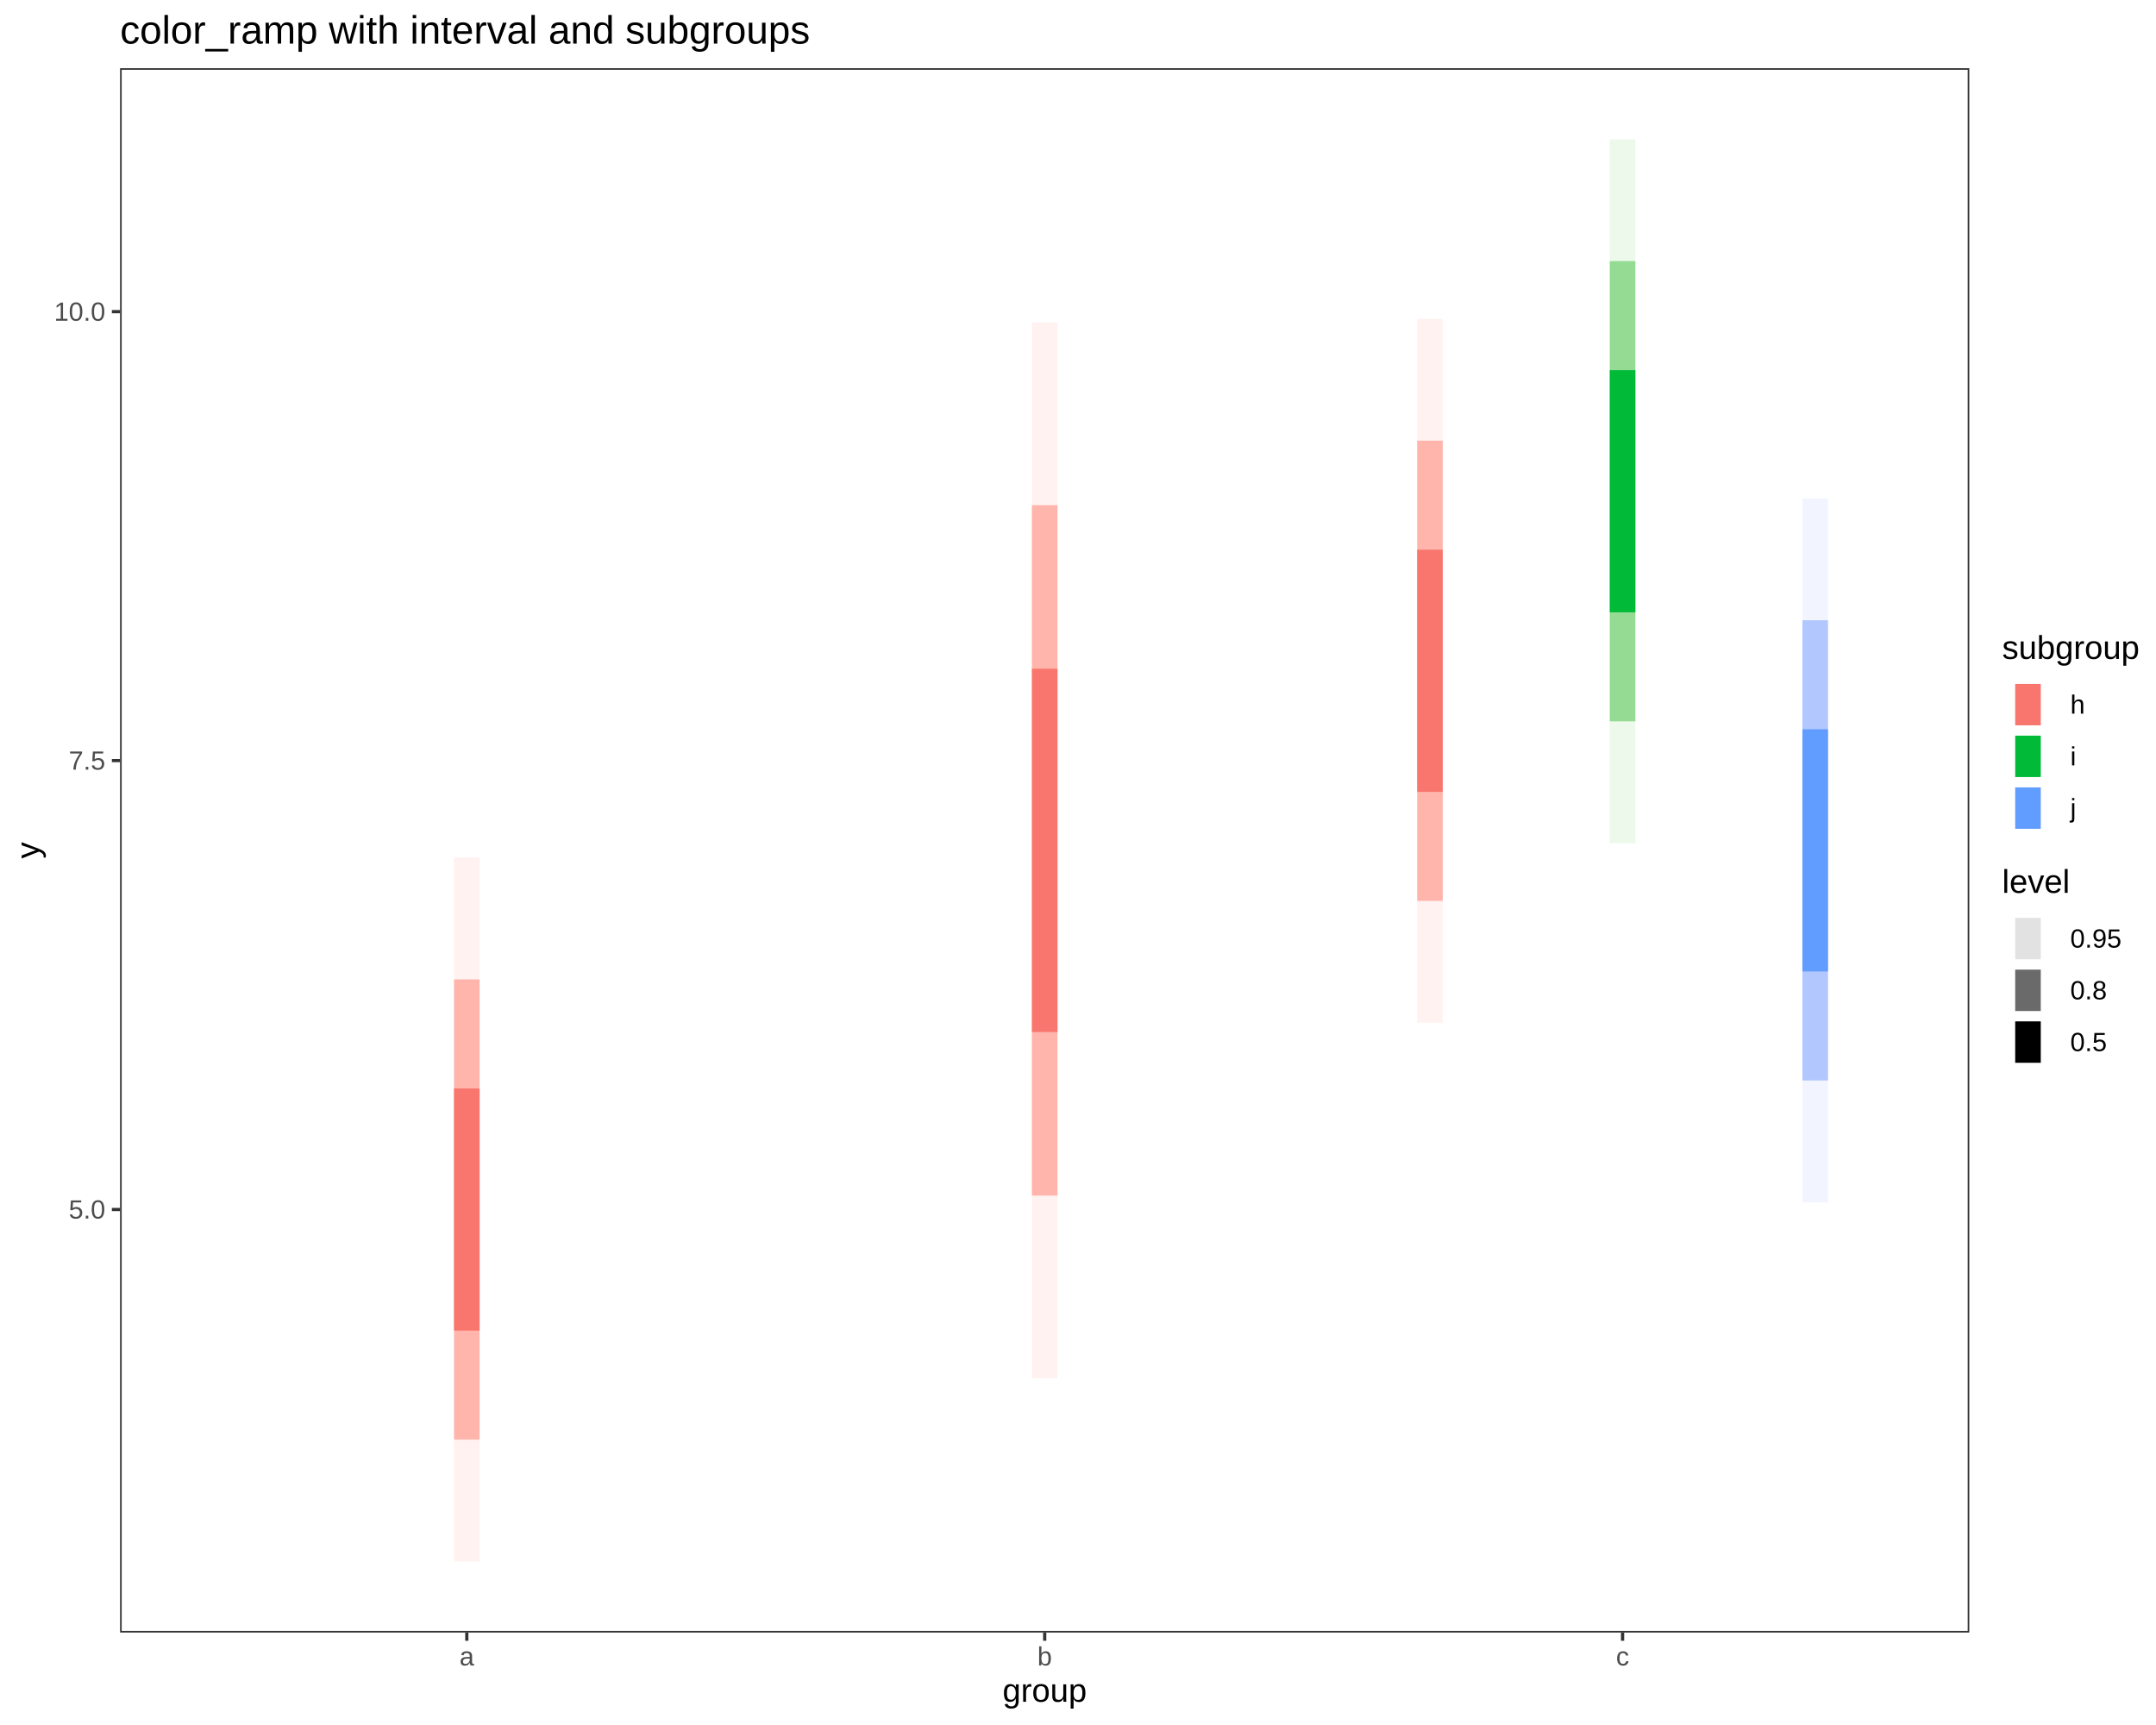
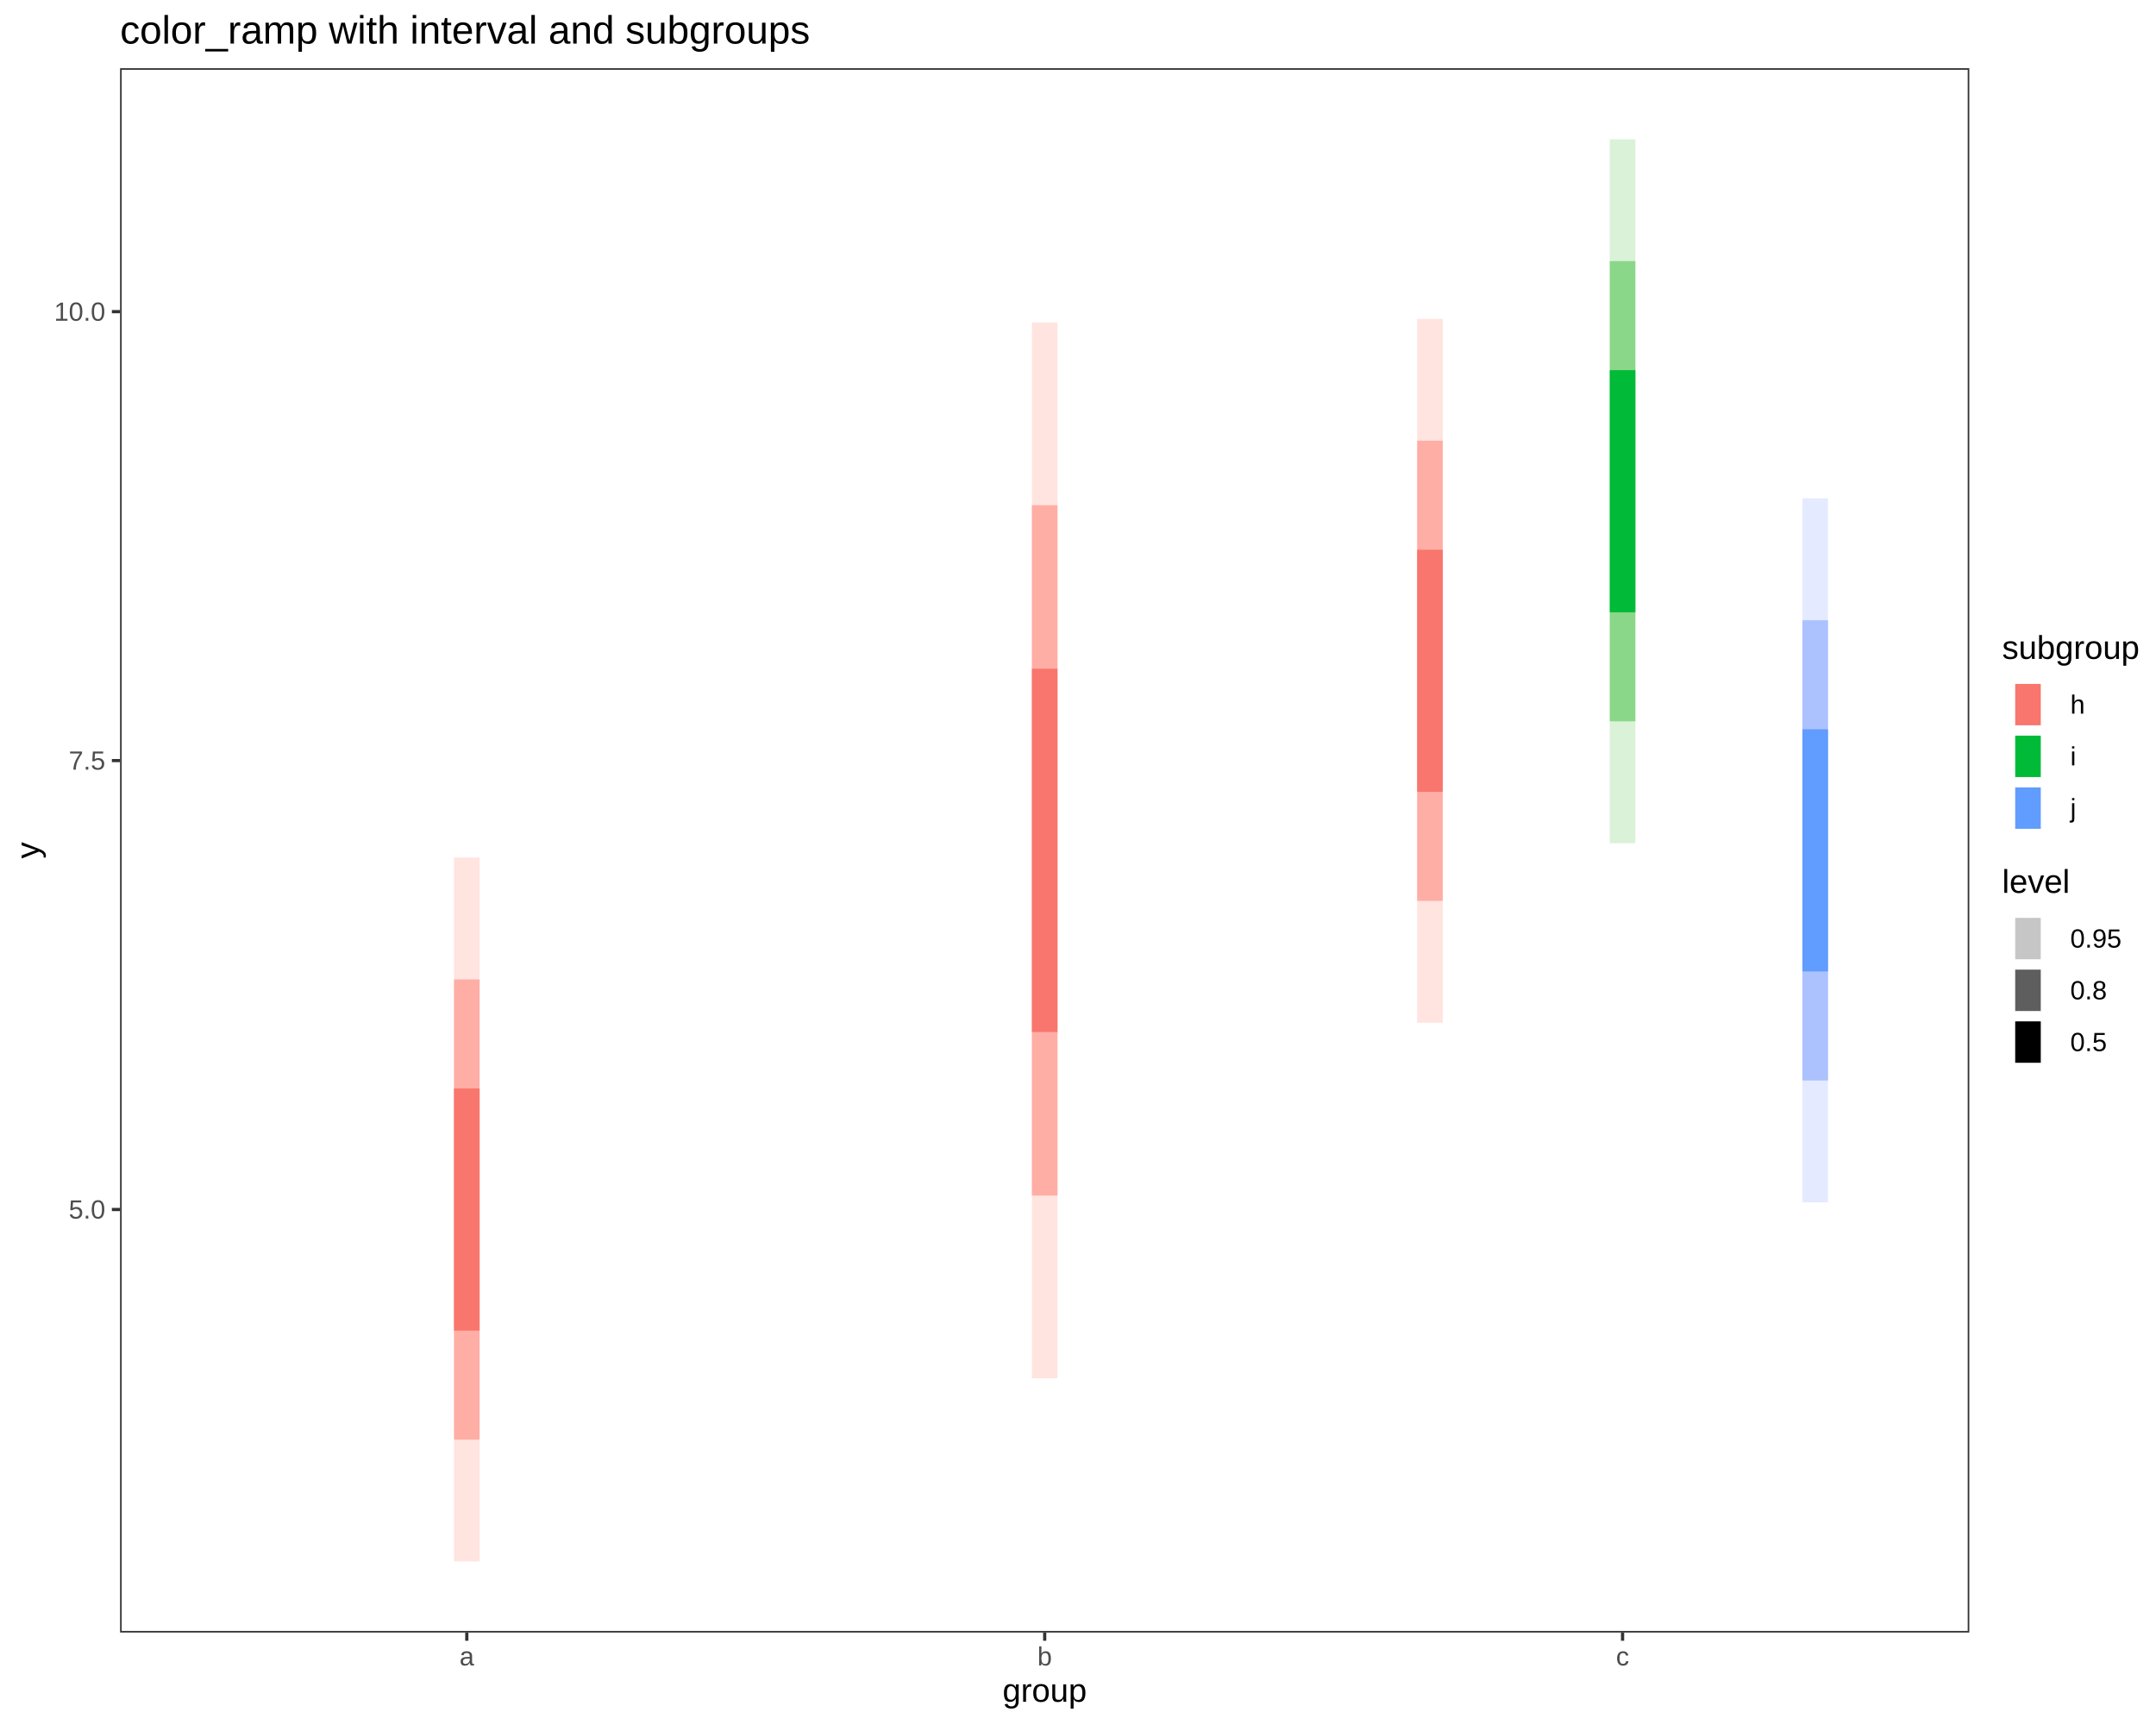
<svg xmlns="http://www.w3.org/2000/svg" viewBox="0 0 720.00 576.00">
  <defs>
    <style type="text/css">
    line, polyline, polygon, path, rect, circle {
      fill: none;
      stroke: #000000;
      stroke-linecap: round;
      stroke-linejoin: round;
      stroke-miterlimit: 10.00;
    }
  </style>
  </defs>
  <rect width="100%" height="100%" style="stroke: none; fill: #FFFFFF;" />
  <rect x="0.00" y="0.00" width="720.00" height="576.00" style="stroke-width: 1.07; stroke: #FFFFFF; fill: #FFFFFF;" />
  <defs>
    <clipPath id="cpNDAuMTB8NjU3LjY2fDU0NS4xM3wyMi43Nw==">
      <rect x="40.10" y="22.77" width="617.55" height="522.36" />
    </clipPath>
  </defs>
  <rect x="40.10" y="22.77" width="617.55" height="522.36" style="stroke-width: 1.07; stroke: none; fill: #FFFFFF;" clip-path="url(#cpNDAuMTB8NjU3LjY2fDU0NS4xM3wyMi43Nw==)" />
-   <line x1="348.88" y1="460.23" x2="348.88" y2="107.67" style="stroke-width: 8.54; stroke: #FFF2F0; stroke-linecap: butt;" clip-path="url(#cpNDAuMTB8NjU3LjY2fDU0NS4xM3wyMi43Nw==)" />
-   <line x1="155.89" y1="521.39" x2="155.89" y2="286.35" style="stroke-width: 8.54; stroke: #FFF2F0; stroke-linecap: butt;" clip-path="url(#cpNDAuMTB8NjU3LjY2fDU0NS4xM3wyMi43Nw==)" />
-   <line x1="477.54" y1="341.51" x2="477.54" y2="106.47" style="stroke-width: 8.54; stroke: #FFF2F0; stroke-linecap: butt;" clip-path="url(#cpNDAuMTB8NjU3LjY2fDU0NS4xM3wyMi43Nw==)" />
-   <line x1="541.86" y1="281.55" x2="541.86" y2="46.52" style="stroke-width: 8.54; stroke: #ECF9EB; stroke-linecap: butt;" clip-path="url(#cpNDAuMTB8NjU3LjY2fDU0NS4xM3wyMi43Nw==)" />
-   <line x1="606.19" y1="401.47" x2="606.19" y2="166.43" style="stroke-width: 8.54; stroke: #F2F5FF; stroke-linecap: butt;" clip-path="url(#cpNDAuMTB8NjU3LjY2fDU0NS4xM3wyMi43Nw==)" />
-   <line x1="348.88" y1="399.21" x2="348.88" y2="168.69" style="stroke-width: 8.54; stroke: #FFB5AC; stroke-linecap: butt;" clip-path="url(#cpNDAuMTB8NjU3LjY2fDU0NS4xM3wyMi43Nw==)" />
-   <line x1="155.89" y1="480.71" x2="155.89" y2="327.03" style="stroke-width: 8.54; stroke: #FFB5AC; stroke-linecap: butt;" clip-path="url(#cpNDAuMTB8NjU3LjY2fDU0NS4xM3wyMi43Nw==)" />
-   <line x1="477.54" y1="300.83" x2="477.54" y2="147.15" style="stroke-width: 8.54; stroke: #FFB5AC; stroke-linecap: butt;" clip-path="url(#cpNDAuMTB8NjU3LjY2fDU0NS4xM3wyMi43Nw==)" />
-   <line x1="541.86" y1="240.87" x2="541.86" y2="87.19" style="stroke-width: 8.54; stroke: #95DB93; stroke-linecap: butt;" clip-path="url(#cpNDAuMTB8NjU3LjY2fDU0NS4xM3wyMi43Nw==)" />
-   <line x1="606.19" y1="360.79" x2="606.19" y2="207.11" style="stroke-width: 8.54; stroke: #B3C7FF; stroke-linecap: butt;" clip-path="url(#cpNDAuMTB8NjU3LjY2fDU0NS4xM3wyMi43Nw==)" />
+   <line x1="348.88" y1="460.23" x2="348.88" y2="107.67" style="stroke-width: 8.54; stroke: #FFE4E0; stroke-linecap: butt;" clip-path="url(#cpNDAuMTB8NjU3LjY2fDU0NS4xM3wyMi43Nw==)" />
+   <line x1="155.89" y1="521.39" x2="155.89" y2="286.35" style="stroke-width: 8.54; stroke: #FFE4E0; stroke-linecap: butt;" clip-path="url(#cpNDAuMTB8NjU3LjY2fDU0NS4xM3wyMi43Nw==)" />
+   <line x1="477.54" y1="341.51" x2="477.54" y2="106.47" style="stroke-width: 8.54; stroke: #FFE4E0; stroke-linecap: butt;" clip-path="url(#cpNDAuMTB8NjU3LjY2fDU0NS4xM3wyMi43Nw==)" />
+   <line x1="541.86" y1="281.55" x2="541.86" y2="46.52" style="stroke-width: 8.54; stroke: #DAF2D7; stroke-linecap: butt;" clip-path="url(#cpNDAuMTB8NjU3LjY2fDU0NS4xM3wyMi43Nw==)" />
+   <line x1="606.19" y1="401.47" x2="606.19" y2="166.43" style="stroke-width: 8.54; stroke: #E4EAFF; stroke-linecap: butt;" clip-path="url(#cpNDAuMTB8NjU3LjY2fDU0NS4xM3wyMi43Nw==)" />
+   <line x1="348.88" y1="399.21" x2="348.88" y2="168.69" style="stroke-width: 8.54; stroke: #FFAEA5; stroke-linecap: butt;" clip-path="url(#cpNDAuMTB8NjU3LjY2fDU0NS4xM3wyMi43Nw==)" />
+   <line x1="155.89" y1="480.71" x2="155.89" y2="327.03" style="stroke-width: 8.54; stroke: #FFAEA5; stroke-linecap: butt;" clip-path="url(#cpNDAuMTB8NjU3LjY2fDU0NS4xM3wyMi43Nw==)" />
+   <line x1="477.54" y1="300.83" x2="477.54" y2="147.15" style="stroke-width: 8.54; stroke: #FFAEA5; stroke-linecap: butt;" clip-path="url(#cpNDAuMTB8NjU3LjY2fDU0NS4xM3wyMi43Nw==)" />
+   <line x1="541.86" y1="240.87" x2="541.86" y2="87.19" style="stroke-width: 8.54; stroke: #8BD789; stroke-linecap: butt;" clip-path="url(#cpNDAuMTB8NjU3LjY2fDU0NS4xM3wyMi43Nw==)" />
+   <line x1="606.19" y1="360.79" x2="606.19" y2="207.11" style="stroke-width: 8.54; stroke: #ABC2FF; stroke-linecap: butt;" clip-path="url(#cpNDAuMTB8NjU3LjY2fDU0NS4xM3wyMi43Nw==)" />
  <line x1="348.88" y1="344.61" x2="348.88" y2="223.29" style="stroke-width: 8.54; stroke: #F8766D; stroke-linecap: butt;" clip-path="url(#cpNDAuMTB8NjU3LjY2fDU0NS4xM3wyMi43Nw==)" />
  <line x1="541.86" y1="204.47" x2="541.86" y2="123.59" style="stroke-width: 8.54; stroke: #00BA38; stroke-linecap: butt;" clip-path="url(#cpNDAuMTB8NjU3LjY2fDU0NS4xM3wyMi43Nw==)" />
  <line x1="477.54" y1="264.43" x2="477.54" y2="183.55" style="stroke-width: 8.54; stroke: #F8766D; stroke-linecap: butt;" clip-path="url(#cpNDAuMTB8NjU3LjY2fDU0NS4xM3wyMi43Nw==)" />
  <line x1="155.89" y1="444.31" x2="155.89" y2="363.43" style="stroke-width: 8.54; stroke: #F8766D; stroke-linecap: butt;" clip-path="url(#cpNDAuMTB8NjU3LjY2fDU0NS4xM3wyMi43Nw==)" />
  <line x1="606.19" y1="324.39" x2="606.19" y2="243.51" style="stroke-width: 8.54; stroke: #619CFF; stroke-linecap: butt;" clip-path="url(#cpNDAuMTB8NjU3LjY2fDU0NS4xM3wyMi43Nw==)" />
  <rect x="40.10" y="22.77" width="617.55" height="522.36" style="stroke-width: 1.07; stroke: #333333;" clip-path="url(#cpNDAuMTB8NjU3LjY2fDU0NS4xM3wyMi43Nw==)" />
  <defs>
    <clipPath id="cpMC4wMHw3MjAuMDB8NTc2LjAwfDAuMDA=">
      <rect x="0.00" y="0.00" width="720.00" height="576.00" />
    </clipPath>
  </defs>
  <g clip-path="url(#cpMC4wMHw3MjAuMDB8NTc2LjAwfDAuMDA=)">
    <text x="22.95" y="406.89" style="font-size: 8.80px; fill: #4D4D4D; font-family: Liberation Sans;" textLength="12.22px" lengthAdjust="spacingAndGlyphs">5.0</text>
  </g>
  <g clip-path="url(#cpMC4wMHw3MjAuMDB8NTc2LjAwfDAuMDA=)">
    <text x="22.95" y="256.99" style="font-size: 8.80px; fill: #4D4D4D; font-family: Liberation Sans;" textLength="12.22px" lengthAdjust="spacingAndGlyphs">7.5</text>
  </g>
  <g clip-path="url(#cpMC4wMHw3MjAuMDB8NTc2LjAwfDAuMDA=)">
    <text x="18.06" y="107.10" style="font-size: 8.80px; fill: #4D4D4D; font-family: Liberation Sans;" textLength="17.11px" lengthAdjust="spacingAndGlyphs">10.0</text>
  </g>
  <polyline points="37.36,403.87 40.10,403.87 " style="stroke-width: 1.07; stroke: #333333; stroke-linecap: butt;" clip-path="url(#cpMC4wMHw3MjAuMDB8NTc2LjAwfDAuMDA=)" />
  <polyline points="37.36,253.97 40.10,253.97 " style="stroke-width: 1.07; stroke: #333333; stroke-linecap: butt;" clip-path="url(#cpMC4wMHw3MjAuMDB8NTc2LjAwfDAuMDA=)" />
  <polyline points="37.36,104.07 40.10,104.07 " style="stroke-width: 1.07; stroke: #333333; stroke-linecap: butt;" clip-path="url(#cpMC4wMHw3MjAuMDB8NTc2LjAwfDAuMDA=)" />
  <polyline points="155.89,547.87 155.89,545.13 " style="stroke-width: 1.07; stroke: #333333; stroke-linecap: butt;" clip-path="url(#cpMC4wMHw3MjAuMDB8NTc2LjAwfDAuMDA=)" />
  <polyline points="348.88,547.87 348.88,545.13 " style="stroke-width: 1.07; stroke: #333333; stroke-linecap: butt;" clip-path="url(#cpMC4wMHw3MjAuMDB8NTc2LjAwfDAuMDA=)" />
  <polyline points="541.86,547.87 541.86,545.13 " style="stroke-width: 1.07; stroke: #333333; stroke-linecap: butt;" clip-path="url(#cpMC4wMHw3MjAuMDB8NTc2LjAwfDAuMDA=)" />
  <g clip-path="url(#cpMC4wMHw3MjAuMDB8NTc2LjAwfDAuMDA=)">
    <text x="153.45" y="556.11" style="font-size: 8.80px; fill: #4D4D4D; font-family: Liberation Sans;" textLength="4.89px" lengthAdjust="spacingAndGlyphs">a</text>
  </g>
  <g clip-path="url(#cpMC4wMHw3MjAuMDB8NTc2LjAwfDAuMDA=)">
    <text x="346.43" y="556.11" style="font-size: 8.80px; fill: #4D4D4D; font-family: Liberation Sans;" textLength="4.89px" lengthAdjust="spacingAndGlyphs">b</text>
  </g>
  <g clip-path="url(#cpMC4wMHw3MjAuMDB8NTc2LjAwfDAuMDA=)">
    <text x="539.66" y="556.11" style="font-size: 8.80px; fill: #4D4D4D; font-family: Liberation Sans;" textLength="4.41px" lengthAdjust="spacingAndGlyphs">c</text>
  </g>
  <g clip-path="url(#cpMC4wMHw3MjAuMDB8NTc2LjAwfDAuMDA=)">
    <text x="334.80" y="568.24" style="font-size: 11.00px; font-family: Liberation Sans;" textLength="28.16px" lengthAdjust="spacingAndGlyphs">group</text>
  </g>
  <g clip-path="url(#cpMC4wMHw3MjAuMDB8NTc2LjAwfDAuMDA=)">
    <text transform="translate(13.04,286.70) rotate(-90)" style="font-size: 11.00px; font-family: Liberation Sans;" textLength="5.50px" lengthAdjust="spacingAndGlyphs">y</text>
  </g>
  <rect x="668.61" y="211.31" width="45.91" height="67.16" style="stroke-width: 1.07; stroke: none; fill: #FFFFFF;" clip-path="url(#cpMC4wMHw3MjAuMDB8NTc2LjAwfDAuMDA=)" />
  <g clip-path="url(#cpMC4wMHw3MjAuMDB8NTc2LjAwfDAuMDA=)">
    <text x="668.61" y="220.01" style="font-size: 11.00px; font-family: Liberation Sans;" textLength="45.91px" lengthAdjust="spacingAndGlyphs">subgroup</text>
  </g>
  <rect x="668.61" y="226.63" width="17.28" height="17.28" style="stroke-width: 1.07; stroke: none; fill: #FFFFFF;" clip-path="url(#cpMC4wMHw3MjAuMDB8NTc2LjAwfDAuMDA=)" />
  <line x1="677.25" y1="242.18" x2="677.25" y2="228.36" style="stroke-width: 8.54; stroke: #F8766D; stroke-linecap: butt;" clip-path="url(#cpMC4wMHw3MjAuMDB8NTc2LjAwfDAuMDA=)" />
  <rect x="668.61" y="243.91" width="17.28" height="17.28" style="stroke-width: 1.07; stroke: none; fill: #FFFFFF;" clip-path="url(#cpMC4wMHw3MjAuMDB8NTc2LjAwfDAuMDA=)" />
  <line x1="677.25" y1="259.46" x2="677.25" y2="245.64" style="stroke-width: 8.54; stroke: #00BA38; stroke-linecap: butt;" clip-path="url(#cpMC4wMHw3MjAuMDB8NTc2LjAwfDAuMDA=)" />
  <rect x="668.61" y="261.19" width="17.28" height="17.28" style="stroke-width: 1.07; stroke: none; fill: #FFFFFF;" clip-path="url(#cpMC4wMHw3MjAuMDB8NTc2LjAwfDAuMDA=)" />
  <line x1="677.25" y1="276.74" x2="677.25" y2="262.92" style="stroke-width: 8.54; stroke: #619CFF; stroke-linecap: butt;" clip-path="url(#cpMC4wMHw3MjAuMDB8NTc2LjAwfDAuMDA=)" />
  <g clip-path="url(#cpMC4wMHw3MjAuMDB8NTc2LjAwfDAuMDA=)">
    <text x="691.37" y="238.29" style="font-size: 8.80px; font-family: Liberation Sans;" textLength="4.89px" lengthAdjust="spacingAndGlyphs">h</text>
  </g>
  <g clip-path="url(#cpMC4wMHw3MjAuMDB8NTc2LjAwfDAuMDA=)">
    <text x="691.37" y="255.57" style="font-size: 8.80px; font-family: Liberation Sans;" textLength="1.95px" lengthAdjust="spacingAndGlyphs">i</text>
  </g>
  <g clip-path="url(#cpMC4wMHw3MjAuMDB8NTc2LjAwfDAuMDA=)">
    <text x="691.37" y="272.85" style="font-size: 8.80px; font-family: Liberation Sans;" textLength="1.95px" lengthAdjust="spacingAndGlyphs">j</text>
  </g>
  <rect x="668.61" y="289.43" width="39.87" height="67.16" style="stroke-width: 1.07; stroke: none; fill: #FFFFFF;" clip-path="url(#cpMC4wMHw3MjAuMDB8NTc2LjAwfDAuMDA=)" />
  <g clip-path="url(#cpMC4wMHw3MjAuMDB8NTc2LjAwfDAuMDA=)">
    <text x="668.61" y="298.13" style="font-size: 11.00px; font-family: Liberation Sans;" textLength="22.62px" lengthAdjust="spacingAndGlyphs">level</text>
  </g>
  <rect x="668.61" y="304.75" width="17.28" height="17.28" style="stroke-width: 1.07; stroke: none; fill: #FFFFFF;" clip-path="url(#cpMC4wMHw3MjAuMDB8NTc2LjAwfDAuMDA=)" />
-   <line x1="677.25" y1="320.31" x2="677.25" y2="306.48" style="stroke-width: 8.54; stroke: #E2E2E2; stroke-linecap: butt;" clip-path="url(#cpMC4wMHw3MjAuMDB8NTc2LjAwfDAuMDA=)" />
+   <line x1="677.25" y1="320.31" x2="677.25" y2="306.48" style="stroke-width: 8.54; stroke: #C6C6C6; stroke-linecap: butt;" clip-path="url(#cpMC4wMHw3MjAuMDB8NTc2LjAwfDAuMDA=)" />
  <rect x="668.61" y="322.03" width="17.28" height="17.28" style="stroke-width: 1.07; stroke: none; fill: #FFFFFF;" clip-path="url(#cpMC4wMHw3MjAuMDB8NTc2LjAwfDAuMDA=)" />
-   <line x1="677.25" y1="337.59" x2="677.25" y2="323.76" style="stroke-width: 8.54; stroke: #6A6A6A; stroke-linecap: butt;" clip-path="url(#cpMC4wMHw3MjAuMDB8NTc2LjAwfDAuMDA=)" />
+   <line x1="677.25" y1="337.59" x2="677.25" y2="323.76" style="stroke-width: 8.54; stroke: #5E5E5E; stroke-linecap: butt;" clip-path="url(#cpMC4wMHw3MjAuMDB8NTc2LjAwfDAuMDA=)" />
  <rect x="668.61" y="339.31" width="17.28" height="17.28" style="stroke-width: 1.07; stroke: none; fill: #FFFFFF;" clip-path="url(#cpMC4wMHw3MjAuMDB8NTc2LjAwfDAuMDA=)" />
  <line x1="677.25" y1="354.87" x2="677.25" y2="341.04" style="stroke-width: 8.54; stroke-linecap: butt;" clip-path="url(#cpMC4wMHw3MjAuMDB8NTc2LjAwfDAuMDA=)" />
  <g clip-path="url(#cpMC4wMHw3MjAuMDB8NTc2LjAwfDAuMDA=)">
    <text x="691.37" y="316.42" style="font-size: 8.80px; font-family: Liberation Sans;" textLength="17.11px" lengthAdjust="spacingAndGlyphs">0.95</text>
  </g>
  <g clip-path="url(#cpMC4wMHw3MjAuMDB8NTc2LjAwfDAuMDA=)">
    <text x="691.37" y="333.70" style="font-size: 8.80px; font-family: Liberation Sans;" textLength="12.22px" lengthAdjust="spacingAndGlyphs">0.8</text>
  </g>
  <g clip-path="url(#cpMC4wMHw3MjAuMDB8NTc2LjAwfDAuMDA=)">
    <text x="691.37" y="350.98" style="font-size: 8.80px; font-family: Liberation Sans;" textLength="12.22px" lengthAdjust="spacingAndGlyphs">0.5</text>
  </g>
  <g clip-path="url(#cpMC4wMHw3MjAuMDB8NTc2LjAwfDAuMDA=)">
    <text x="40.10" y="14.56" style="font-size: 13.20px; font-family: Liberation Sans;" textLength="230.05px" lengthAdjust="spacingAndGlyphs">color_ramp with interval and subgroups</text>
  </g>
</svg>
